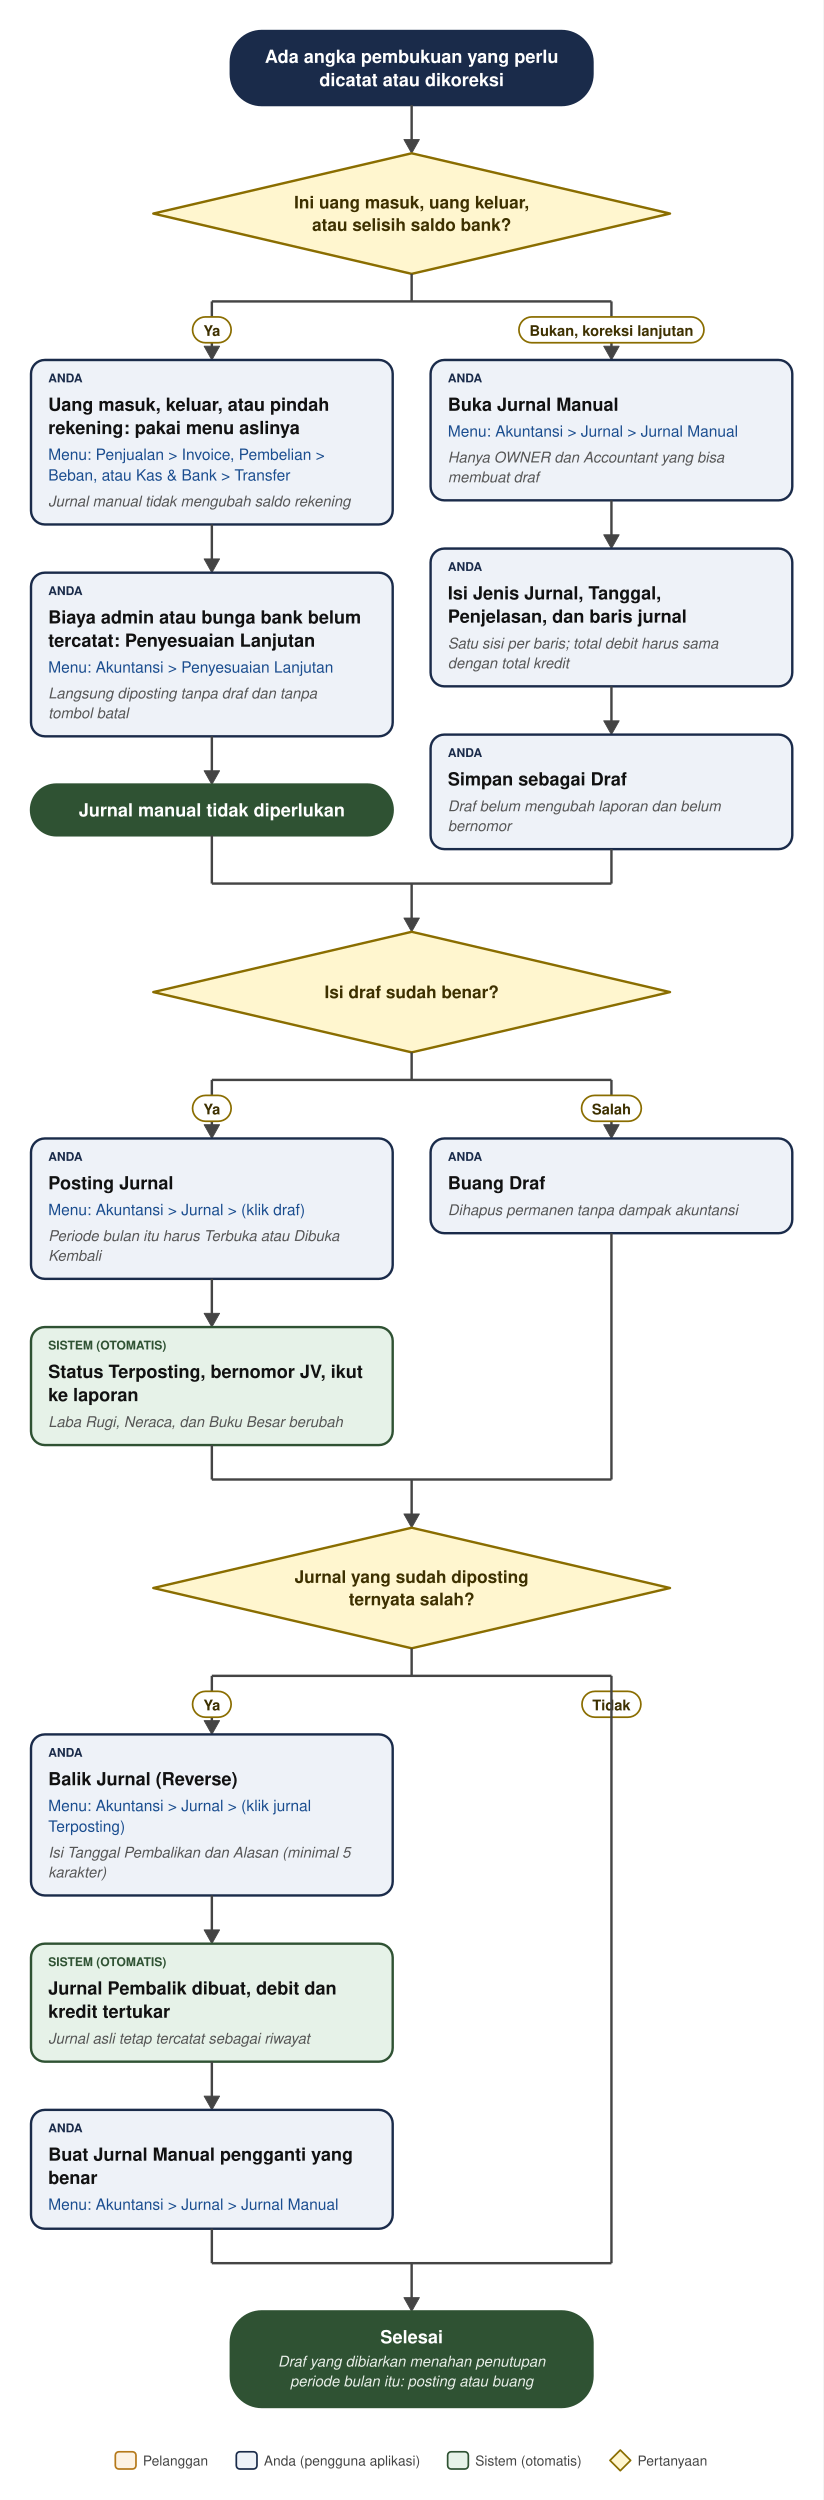
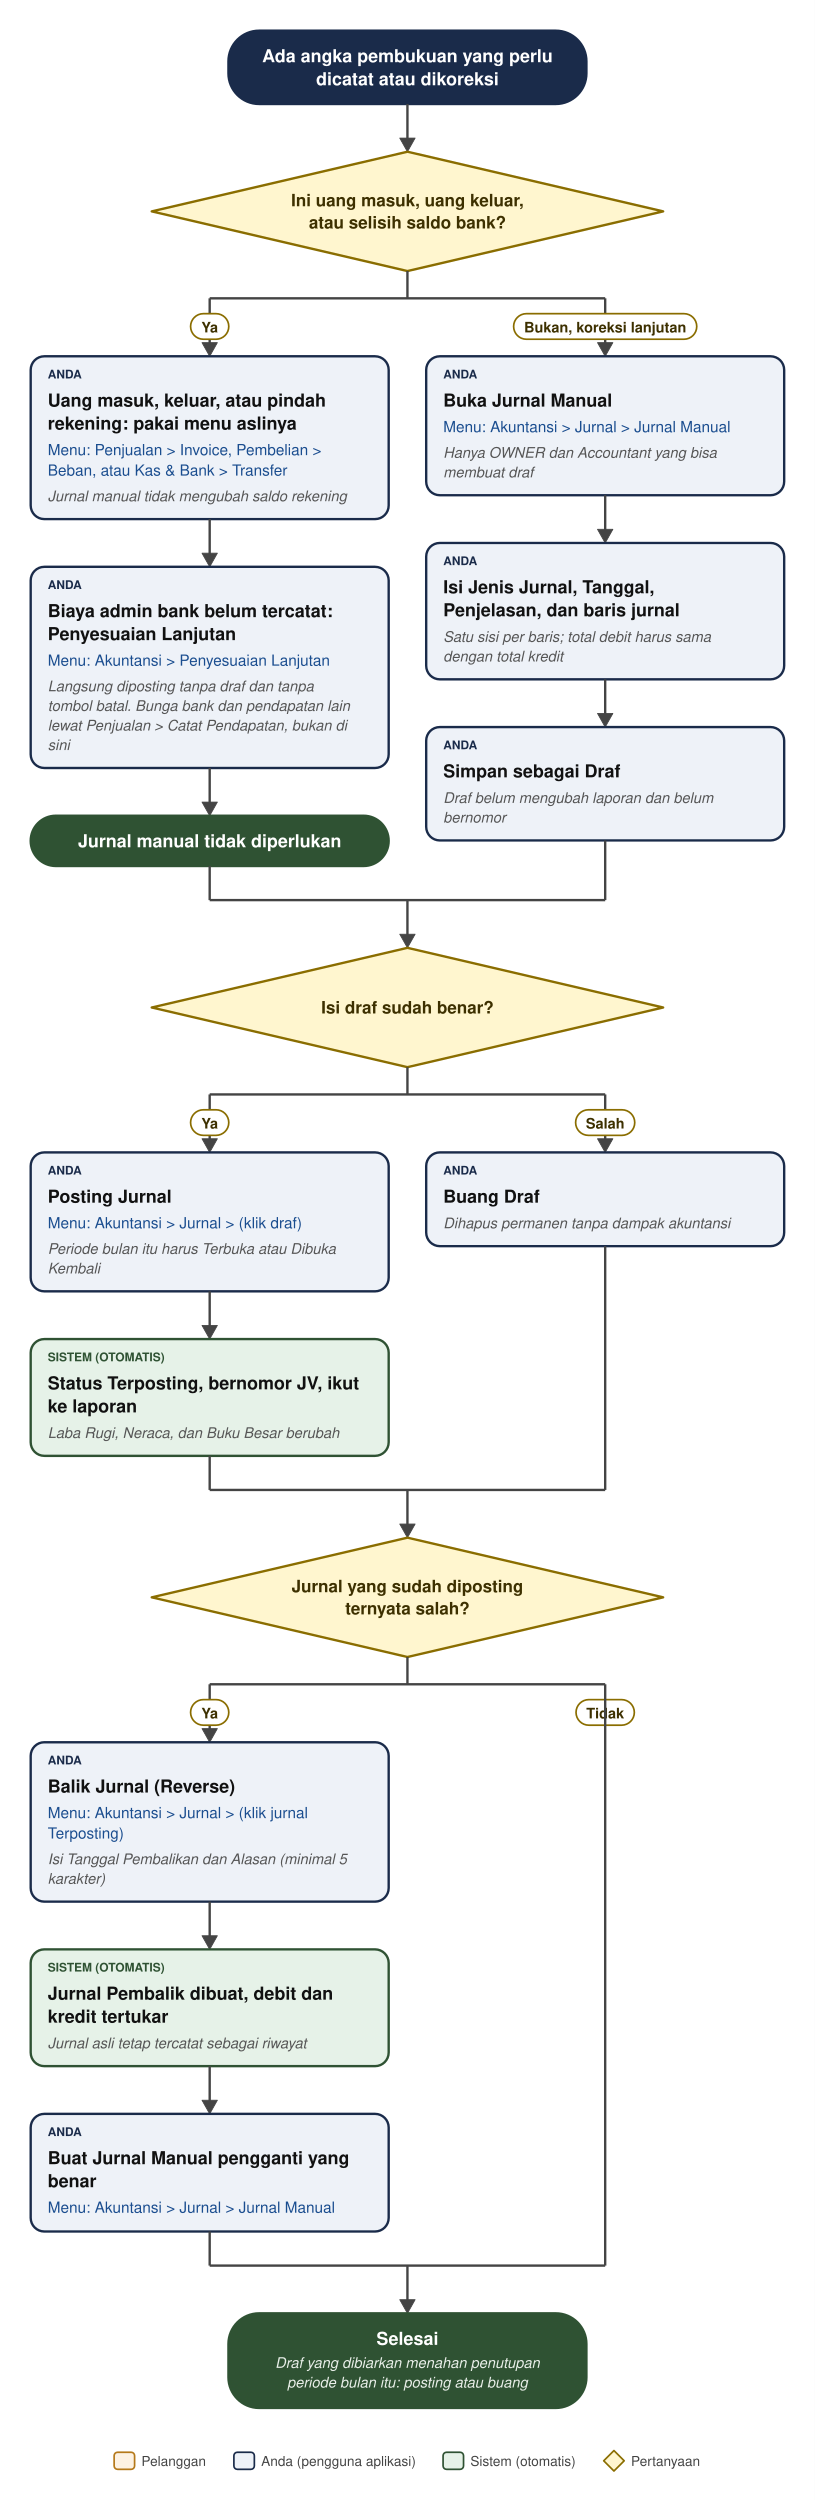
- <svg xmlns="http://www.w3.org/2000/svg" viewBox="0 0 478 1451.5" width="478" height="1451.5" role="img" aria-label="Perlu Mengoreksi Pembukuan: Kapan Memakai Jurnal Manual?" font-family="Helvetica, Arial, sans-serif">
+ <svg xmlns="http://www.w3.org/2000/svg" viewBox="0 0 478 1466.5" width="478" height="1466.5" role="img" aria-label="Perlu Mengoreksi Pembukuan: Kapan Memakai Jurnal Manual?" font-family="Helvetica, Arial, sans-serif">
  <rect width="100%" height="100%" fill="#ffffff" />
  <rect x="134" y="18" width="210" height="43" rx="18" fill="#1a2b4a" stroke="#1a2b4a" stroke-width="1.4" />
  <text x="239" y="36.5" font-size="10.5" font-weight="bold" fill="#ffffff" text-anchor="middle">Ada angka pembukuan yang perlu</text>
  <text x="239" y="50" font-size="10.5" font-weight="bold" fill="#ffffff" text-anchor="middle">dicatat atau dikoreksi</text>
  <polyline points="239,61 239,84" fill="none" stroke="#444444" stroke-width="1.4" />
  <polygon points="239,89 234.5,81 243.5,81" fill="#444444" stroke="#444444" stroke-width="0.5" stroke-linejoin="round" />
  <polygon points="239,89 389,124 239,159 89,124" fill="#fff6cf" stroke="#8a6d00" stroke-width="1.4" stroke-linejoin="round" />
  <text x="239" y="121" font-size="10" font-weight="bold" fill="#3d3000" text-anchor="middle">Ini uang masuk, uang keluar,</text>
  <text x="239" y="134" font-size="10" font-weight="bold" fill="#3d3000" text-anchor="middle">atau selisih saldo bank?</text>
  <polyline points="239,159 239,175" fill="none" stroke="#444444" stroke-width="1.4" />
  <polyline points="123,175 355,175" fill="none" stroke="#444444" stroke-width="1.4" />
  <polyline points="123,175 123,204" fill="none" stroke="#444444" stroke-width="1.4" />
  <polygon points="123,209 118.5,201 127.5,201" fill="#444444" stroke="#444444" stroke-width="0.5" stroke-linejoin="round" />
  <rect x="18" y="209" width="210" height="95.5" rx="8" fill="#eef2f8" stroke="#1a2b4a" stroke-width="1.4" />
  <text x="28" y="222" font-size="7" font-weight="bold" fill="#1a2b4a" text-anchor="start">ANDA</text>
  <text x="28" y="238.5" font-size="10.5" font-weight="bold" fill="#111111" text-anchor="start">Uang masuk, keluar, atau pindah</text>
  <text x="28" y="252" font-size="10.5" font-weight="bold" fill="#111111" text-anchor="start">rekening: pakai menu aslinya</text>
  <text x="28" y="267" font-size="9" fill="#1a4d8f" text-anchor="start">Menu: Penjualan &gt; Invoice, Pembelian &gt;</text>
  <text x="28" y="279" font-size="9" fill="#1a4d8f" text-anchor="start">Beban, atau Kas &amp; Bank &gt; Transfer</text>
  <text x="28" y="294" font-size="8.6" font-style="italic" fill="#555555" text-anchor="start">Jurnal manual tidak mengubah saldo rekening</text>
  <polyline points="123,304.5 123,327.5" fill="none" stroke="#444444" stroke-width="1.4" />
  <polygon points="123,332.5 118.5,324.5 127.5,324.5" fill="#444444" stroke="#444444" stroke-width="0.5" stroke-linejoin="round" />
-   <rect x="18" y="332.5" width="210" height="95" rx="8" fill="#eef2f8" stroke="#1a2b4a" stroke-width="1.4" />
+   <rect x="18" y="332.5" width="210" height="118" rx="8" fill="#eef2f8" stroke="#1a2b4a" stroke-width="1.4" />
  <text x="28" y="345.5" font-size="7" font-weight="bold" fill="#1a2b4a" text-anchor="start">ANDA</text>
-   <text x="28" y="362" font-size="10.5" font-weight="bold" fill="#111111" text-anchor="start">Biaya admin atau bunga bank belum</text>
-   <text x="28" y="375.5" font-size="10.5" font-weight="bold" fill="#111111" text-anchor="start">tercatat: Penyesuaian Lanjutan</text>
+   <text x="28" y="362" font-size="10.5" font-weight="bold" fill="#111111" text-anchor="start">Biaya admin bank belum tercatat:</text>
+   <text x="28" y="375.5" font-size="10.5" font-weight="bold" fill="#111111" text-anchor="start">Penyesuaian Lanjutan</text>
  <text x="28" y="390.5" font-size="9" fill="#1a4d8f" text-anchor="start">Menu: Akuntansi &gt; Penyesuaian Lanjutan</text>
  <text x="28" y="405.5" font-size="8.6" font-style="italic" fill="#555555" text-anchor="start">Langsung diposting tanpa draf dan tanpa</text>
-   <text x="28" y="417" font-size="8.6" font-style="italic" fill="#555555" text-anchor="start">tombol batal</text>
-   <polyline points="123,427.5 123,450.5" fill="none" stroke="#444444" stroke-width="1.4" />
-   <polygon points="123,455.5 118.5,447.5 127.5,447.5" fill="#444444" stroke="#444444" stroke-width="0.5" stroke-linejoin="round" />
-   <rect x="18" y="455.5" width="210" height="29.5" rx="14.75" fill="#2f5233" stroke="#2f5233" stroke-width="1.4" />
-   <text x="123" y="474" font-size="10.5" font-weight="bold" fill="#ffffff" text-anchor="middle">Jurnal manual tidak diperlukan</text>
+   <text x="28" y="417" font-size="8.6" font-style="italic" fill="#555555" text-anchor="start">tombol batal. Bunga bank dan pendapatan lain</text>
+   <text x="28" y="428.5" font-size="8.6" font-style="italic" fill="#555555" text-anchor="start">lewat Penjualan &gt; Catat Pendapatan, bukan di</text>
+   <text x="28" y="440" font-size="8.6" font-style="italic" fill="#555555" text-anchor="start">sini</text>
+   <polyline points="123,450.5 123,473.5" fill="none" stroke="#444444" stroke-width="1.4" />
+   <polygon points="123,478.5 118.5,470.5 127.5,470.5" fill="#444444" stroke="#444444" stroke-width="0.5" stroke-linejoin="round" />
+   <rect x="18" y="478.5" width="210" height="29.5" rx="14.75" fill="#2f5233" stroke="#2f5233" stroke-width="1.4" />
+   <text x="123" y="497" font-size="10.5" font-weight="bold" fill="#ffffff" text-anchor="middle">Jurnal manual tidak diperlukan</text>
  <rect x="111.8" y="184" width="22.4" height="15" rx="7.5" fill="#ffffff" stroke="#8a6d00" stroke-width="1" />
  <text x="123" y="195" font-size="8.5" font-weight="bold" fill="#3d3000" text-anchor="middle">Ya</text>
  <polyline points="355,175 355,204" fill="none" stroke="#444444" stroke-width="1.4" />
  <polygon points="355,209 350.5,201 359.5,201" fill="#444444" stroke="#444444" stroke-width="0.5" stroke-linejoin="round" />
  <rect x="250" y="209" width="210" height="81.5" rx="8" fill="#eef2f8" stroke="#1a2b4a" stroke-width="1.4" />
  <text x="260" y="222" font-size="7" font-weight="bold" fill="#1a2b4a" text-anchor="start">ANDA</text>
  <text x="260" y="238.5" font-size="10.5" font-weight="bold" fill="#111111" text-anchor="start">Buka Jurnal Manual</text>
  <text x="260" y="253.5" font-size="9" fill="#1a4d8f" text-anchor="start">Menu: Akuntansi &gt; Jurnal &gt; Jurnal Manual</text>
  <text x="260" y="268.5" font-size="8.6" font-style="italic" fill="#555555" text-anchor="start">Hanya OWNER dan Accountant yang bisa</text>
  <text x="260" y="280" font-size="8.6" font-style="italic" fill="#555555" text-anchor="start">membuat draf</text>
  <polyline points="355,290.5 355,313.5" fill="none" stroke="#444444" stroke-width="1.4" />
  <polygon points="355,318.5 350.5,310.5 359.5,310.5" fill="#444444" stroke="#444444" stroke-width="0.5" stroke-linejoin="round" />
  <rect x="250" y="318.5" width="210" height="80" rx="8" fill="#eef2f8" stroke="#1a2b4a" stroke-width="1.4" />
  <text x="260" y="331.5" font-size="7" font-weight="bold" fill="#1a2b4a" text-anchor="start">ANDA</text>
  <text x="260" y="348" font-size="10.5" font-weight="bold" fill="#111111" text-anchor="start">Isi Jenis Jurnal, Tanggal,</text>
  <text x="260" y="361.5" font-size="10.5" font-weight="bold" fill="#111111" text-anchor="start">Penjelasan, dan baris jurnal</text>
  <text x="260" y="376.5" font-size="8.6" font-style="italic" fill="#555555" text-anchor="start">Satu sisi per baris; total debit harus sama</text>
  <text x="260" y="388" font-size="8.6" font-style="italic" fill="#555555" text-anchor="start">dengan total kredit</text>
  <polyline points="355,398.5 355,421.5" fill="none" stroke="#444444" stroke-width="1.4" />
  <polygon points="355,426.5 350.5,418.5 359.5,418.5" fill="#444444" stroke="#444444" stroke-width="0.5" stroke-linejoin="round" />
  <rect x="250" y="426.5" width="210" height="66.5" rx="8" fill="#eef2f8" stroke="#1a2b4a" stroke-width="1.4" />
  <text x="260" y="439.5" font-size="7" font-weight="bold" fill="#1a2b4a" text-anchor="start">ANDA</text>
  <text x="260" y="456" font-size="10.5" font-weight="bold" fill="#111111" text-anchor="start">Simpan sebagai Draf</text>
  <text x="260" y="471" font-size="8.6" font-style="italic" fill="#555555" text-anchor="start">Draf belum mengubah laporan dan belum</text>
  <text x="260" y="482.5" font-size="8.6" font-style="italic" fill="#555555" text-anchor="start">bernomor</text>
  <rect x="301.29" y="184" width="107.42" height="15" rx="7.5" fill="#ffffff" stroke="#8a6d00" stroke-width="1" />
  <text x="355" y="195" font-size="8.5" font-weight="bold" fill="#3d3000" text-anchor="middle">Bukan, koreksi lanjutan</text>
-   <polyline points="123,485 123,513" fill="none" stroke="#444444" stroke-width="1.4" />
-   <polyline points="355,493 355,513" fill="none" stroke="#444444" stroke-width="1.4" />
-   <polyline points="123,513 355,513" fill="none" stroke="#444444" stroke-width="1.4" />
-   <polyline points="239,513 239,536" fill="none" stroke="#444444" stroke-width="1.4" />
-   <polygon points="239,541 234.5,533 243.5,533" fill="#444444" stroke="#444444" stroke-width="0.5" stroke-linejoin="round" />
-   <polygon points="239,541 389,576 239,611 89,576" fill="#fff6cf" stroke="#8a6d00" stroke-width="1.4" stroke-linejoin="round" />
-   <text x="239" y="579.5" font-size="10" font-weight="bold" fill="#3d3000" text-anchor="middle">Isi draf sudah benar?</text>
-   <polyline points="239,611 239,627" fill="none" stroke="#444444" stroke-width="1.4" />
-   <polyline points="123,627 355,627" fill="none" stroke="#444444" stroke-width="1.4" />
-   <polyline points="123,627 123,656" fill="none" stroke="#444444" stroke-width="1.4" />
-   <polygon points="123,661 118.5,653 127.5,653" fill="#444444" stroke="#444444" stroke-width="0.5" stroke-linejoin="round" />
-   <rect x="18" y="661" width="210" height="81.5" rx="8" fill="#eef2f8" stroke="#1a2b4a" stroke-width="1.4" />
-   <text x="28" y="674" font-size="7" font-weight="bold" fill="#1a2b4a" text-anchor="start">ANDA</text>
-   <text x="28" y="690.5" font-size="10.5" font-weight="bold" fill="#111111" text-anchor="start">Posting Jurnal</text>
-   <text x="28" y="705.5" font-size="9" fill="#1a4d8f" text-anchor="start">Menu: Akuntansi &gt; Jurnal &gt; (klik draf)</text>
-   <text x="28" y="720.5" font-size="8.6" font-style="italic" fill="#555555" text-anchor="start">Periode bulan itu harus Terbuka atau Dibuka</text>
-   <text x="28" y="732" font-size="8.6" font-style="italic" fill="#555555" text-anchor="start">Kembali</text>
-   <polyline points="123,742.5 123,765.5" fill="none" stroke="#444444" stroke-width="1.4" />
-   <polygon points="123,770.5 118.5,762.5 127.5,762.5" fill="#444444" stroke="#444444" stroke-width="0.5" stroke-linejoin="round" />
-   <rect x="18" y="770.5" width="210" height="68.5" rx="8" fill="#e6f2e8" stroke="#2f5233" stroke-width="1.4" />
-   <text x="28" y="783.5" font-size="7" font-weight="bold" fill="#2f5233" text-anchor="start">SISTEM (OTOMATIS)</text>
-   <text x="28" y="800" font-size="10.5" font-weight="bold" fill="#111111" text-anchor="start">Status Terposting, bernomor JV, ikut</text>
-   <text x="28" y="813.5" font-size="10.5" font-weight="bold" fill="#111111" text-anchor="start">ke laporan</text>
-   <text x="28" y="828.5" font-size="8.6" font-style="italic" fill="#555555" text-anchor="start">Laba Rugi, Neraca, dan Buku Besar berubah</text>
-   <rect x="111.8" y="636" width="22.4" height="15" rx="7.5" fill="#ffffff" stroke="#8a6d00" stroke-width="1" />
-   <text x="123" y="647" font-size="8.5" font-weight="bold" fill="#3d3000" text-anchor="middle">Ya</text>
-   <polyline points="355,627 355,656" fill="none" stroke="#444444" stroke-width="1.4" />
-   <polygon points="355,661 350.5,653 359.5,653" fill="#444444" stroke="#444444" stroke-width="0.5" stroke-linejoin="round" />
-   <rect x="250" y="661" width="210" height="55" rx="8" fill="#eef2f8" stroke="#1a2b4a" stroke-width="1.4" />
-   <text x="260" y="674" font-size="7" font-weight="bold" fill="#1a2b4a" text-anchor="start">ANDA</text>
-   <text x="260" y="690.5" font-size="10.5" font-weight="bold" fill="#111111" text-anchor="start">Buang Draf</text>
-   <text x="260" y="705.5" font-size="8.6" font-style="italic" fill="#555555" text-anchor="start">Dihapus permanen tanpa dampak akuntansi</text>
-   <rect x="337.66" y="636" width="34.68" height="15" rx="7.5" fill="#ffffff" stroke="#8a6d00" stroke-width="1" />
-   <text x="355" y="647" font-size="8.5" font-weight="bold" fill="#3d3000" text-anchor="middle">Salah</text>
-   <polyline points="123,839 123,859" fill="none" stroke="#444444" stroke-width="1.4" />
-   <polyline points="355,716 355,859" fill="none" stroke="#444444" stroke-width="1.4" />
-   <polyline points="123,859 355,859" fill="none" stroke="#444444" stroke-width="1.4" />
-   <polyline points="239,859 239,882" fill="none" stroke="#444444" stroke-width="1.4" />
-   <polygon points="239,887 234.5,879 243.5,879" fill="#444444" stroke="#444444" stroke-width="0.5" stroke-linejoin="round" />
-   <polygon points="239,887 389,922 239,957 89,922" fill="#fff6cf" stroke="#8a6d00" stroke-width="1.4" stroke-linejoin="round" />
-   <text x="239" y="919" font-size="10" font-weight="bold" fill="#3d3000" text-anchor="middle">Jurnal yang sudah diposting</text>
-   <text x="239" y="932" font-size="10" font-weight="bold" fill="#3d3000" text-anchor="middle">ternyata salah?</text>
-   <polyline points="239,957 239,973" fill="none" stroke="#444444" stroke-width="1.4" />
-   <polyline points="123,973 355,973" fill="none" stroke="#444444" stroke-width="1.4" />
-   <polyline points="123,973 123,1002" fill="none" stroke="#444444" stroke-width="1.4" />
-   <polygon points="123,1007 118.5,999 127.5,999" fill="#444444" stroke="#444444" stroke-width="0.5" stroke-linejoin="round" />
-   <rect x="18" y="1007" width="210" height="93.5" rx="8" fill="#eef2f8" stroke="#1a2b4a" stroke-width="1.4" />
-   <text x="28" y="1020" font-size="7" font-weight="bold" fill="#1a2b4a" text-anchor="start">ANDA</text>
-   <text x="28" y="1036.5" font-size="10.5" font-weight="bold" fill="#111111" text-anchor="start">Balik Jurnal (Reverse)</text>
-   <text x="28" y="1051.5" font-size="9" fill="#1a4d8f" text-anchor="start">Menu: Akuntansi &gt; Jurnal &gt; (klik jurnal</text>
-   <text x="28" y="1063.5" font-size="9" fill="#1a4d8f" text-anchor="start">Terposting)</text>
-   <text x="28" y="1078.5" font-size="8.6" font-style="italic" fill="#555555" text-anchor="start">Isi Tanggal Pembalikan dan Alasan (minimal 5</text>
-   <text x="28" y="1090" font-size="8.6" font-style="italic" fill="#555555" text-anchor="start">karakter)</text>
-   <polyline points="123,1100.5 123,1123.5" fill="none" stroke="#444444" stroke-width="1.4" />
-   <polygon points="123,1128.5 118.5,1120.5 127.5,1120.5" fill="#444444" stroke="#444444" stroke-width="0.5" stroke-linejoin="round" />
-   <rect x="18" y="1128.5" width="210" height="68.5" rx="8" fill="#e6f2e8" stroke="#2f5233" stroke-width="1.4" />
-   <text x="28" y="1141.5" font-size="7" font-weight="bold" fill="#2f5233" text-anchor="start">SISTEM (OTOMATIS)</text>
-   <text x="28" y="1158" font-size="10.5" font-weight="bold" fill="#111111" text-anchor="start">Jurnal Pembalik dibuat, debit dan</text>
-   <text x="28" y="1171.5" font-size="10.5" font-weight="bold" fill="#111111" text-anchor="start">kredit tertukar</text>
-   <text x="28" y="1186.5" font-size="8.6" font-style="italic" fill="#555555" text-anchor="start">Jurnal asli tetap tercatat sebagai riwayat</text>
-   <polyline points="123,1197 123,1220" fill="none" stroke="#444444" stroke-width="1.4" />
-   <polygon points="123,1225 118.5,1217 127.5,1217" fill="#444444" stroke="#444444" stroke-width="0.5" stroke-linejoin="round" />
-   <rect x="18" y="1225" width="210" height="69" rx="8" fill="#eef2f8" stroke="#1a2b4a" stroke-width="1.4" />
-   <text x="28" y="1238" font-size="7" font-weight="bold" fill="#1a2b4a" text-anchor="start">ANDA</text>
-   <text x="28" y="1254.5" font-size="10.5" font-weight="bold" fill="#111111" text-anchor="start">Buat Jurnal Manual pengganti yang</text>
-   <text x="28" y="1268" font-size="10.5" font-weight="bold" fill="#111111" text-anchor="start">benar</text>
-   <text x="28" y="1283" font-size="9" fill="#1a4d8f" text-anchor="start">Menu: Akuntansi &gt; Jurnal &gt; Jurnal Manual</text>
-   <rect x="111.8" y="982" width="22.4" height="15" rx="7.5" fill="#ffffff" stroke="#8a6d00" stroke-width="1" />
-   <text x="123" y="993" font-size="8.5" font-weight="bold" fill="#3d3000" text-anchor="middle">Ya</text>
-   <rect x="337.9" y="982" width="34.2" height="15" rx="7.5" fill="#ffffff" stroke="#8a6d00" stroke-width="1" />
-   <text x="355" y="993" font-size="8.5" font-weight="bold" fill="#3d3000" text-anchor="middle">Tidak</text>
-   <polyline points="123,1294 123,1314" fill="none" stroke="#444444" stroke-width="1.4" />
-   <polyline points="355,973 355,1314" fill="none" stroke="#444444" stroke-width="1.4" />
-   <polyline points="123,1314 355,1314" fill="none" stroke="#444444" stroke-width="1.4" />
-   <polyline points="239,1314 239,1337" fill="none" stroke="#444444" stroke-width="1.4" />
-   <polygon points="239,1342 234.5,1334 243.5,1334" fill="#444444" stroke="#444444" stroke-width="0.5" stroke-linejoin="round" />
-   <rect x="134" y="1342" width="210" height="55.5" rx="18" fill="#2f5233" stroke="#2f5233" stroke-width="1.4" />
-   <text x="239" y="1360.5" font-size="10.5" font-weight="bold" fill="#ffffff" text-anchor="middle">Selesai</text>
-   <text x="239" y="1374" font-size="8.6" font-style="italic" fill="#e9efe9" text-anchor="middle">Draf yang dibiarkan menahan penutupan</text>
-   <text x="239" y="1385.5" font-size="8.6" font-style="italic" fill="#e9efe9" text-anchor="middle">periode bulan itu: posting atau buang</text>
-   <rect x="66.95" y="1423.5" width="12" height="10" rx="2" fill="#fdf2e3" stroke="#b5791a" stroke-width="1" />
-   <text x="82.95" y="1431.5" font-size="8" fill="#444444" text-anchor="start">Pelanggan</text>
-   <rect x="137.2" y="1423.5" width="12" height="10" rx="2" fill="#eef2f8" stroke="#1a2b4a" stroke-width="1" />
-   <text x="153.2" y="1431.5" font-size="8" fill="#444444" text-anchor="start">Anda (pengguna aplikasi)</text>
-   <rect x="259.91" y="1423.5" width="12" height="10" rx="2" fill="#e6f2e8" stroke="#2f5233" stroke-width="1" />
-   <text x="275.91" y="1431.5" font-size="8" fill="#444444" text-anchor="start">Sistem (otomatis)</text>
-   <polygon points="360.14,1422.5 366.14,1428.5 360.14,1434.5 354.14,1428.5" fill="#fff6cf" stroke="#8a6d00" stroke-width="1" stroke-linejoin="round" />
-   <text x="370.14" y="1431.5" font-size="8" fill="#444444" text-anchor="start">Pertanyaan</text>
+   <polyline points="123,508 123,528" fill="none" stroke="#444444" stroke-width="1.4" />
+   <polyline points="355,493 355,528" fill="none" stroke="#444444" stroke-width="1.4" />
+   <polyline points="123,528 355,528" fill="none" stroke="#444444" stroke-width="1.4" />
+   <polyline points="239,528 239,551" fill="none" stroke="#444444" stroke-width="1.4" />
+   <polygon points="239,556 234.5,548 243.5,548" fill="#444444" stroke="#444444" stroke-width="0.5" stroke-linejoin="round" />
+   <polygon points="239,556 389,591 239,626 89,591" fill="#fff6cf" stroke="#8a6d00" stroke-width="1.4" stroke-linejoin="round" />
+   <text x="239" y="594.5" font-size="10" font-weight="bold" fill="#3d3000" text-anchor="middle">Isi draf sudah benar?</text>
+   <polyline points="239,626 239,642" fill="none" stroke="#444444" stroke-width="1.4" />
+   <polyline points="123,642 355,642" fill="none" stroke="#444444" stroke-width="1.4" />
+   <polyline points="123,642 123,671" fill="none" stroke="#444444" stroke-width="1.4" />
+   <polygon points="123,676 118.5,668 127.5,668" fill="#444444" stroke="#444444" stroke-width="0.5" stroke-linejoin="round" />
+   <rect x="18" y="676" width="210" height="81.5" rx="8" fill="#eef2f8" stroke="#1a2b4a" stroke-width="1.4" />
+   <text x="28" y="689" font-size="7" font-weight="bold" fill="#1a2b4a" text-anchor="start">ANDA</text>
+   <text x="28" y="705.5" font-size="10.5" font-weight="bold" fill="#111111" text-anchor="start">Posting Jurnal</text>
+   <text x="28" y="720.5" font-size="9" fill="#1a4d8f" text-anchor="start">Menu: Akuntansi &gt; Jurnal &gt; (klik draf)</text>
+   <text x="28" y="735.5" font-size="8.6" font-style="italic" fill="#555555" text-anchor="start">Periode bulan itu harus Terbuka atau Dibuka</text>
+   <text x="28" y="747" font-size="8.6" font-style="italic" fill="#555555" text-anchor="start">Kembali</text>
+   <polyline points="123,757.5 123,780.5" fill="none" stroke="#444444" stroke-width="1.4" />
+   <polygon points="123,785.5 118.5,777.5 127.5,777.5" fill="#444444" stroke="#444444" stroke-width="0.5" stroke-linejoin="round" />
+   <rect x="18" y="785.5" width="210" height="68.5" rx="8" fill="#e6f2e8" stroke="#2f5233" stroke-width="1.4" />
+   <text x="28" y="798.5" font-size="7" font-weight="bold" fill="#2f5233" text-anchor="start">SISTEM (OTOMATIS)</text>
+   <text x="28" y="815" font-size="10.5" font-weight="bold" fill="#111111" text-anchor="start">Status Terposting, bernomor JV, ikut</text>
+   <text x="28" y="828.5" font-size="10.5" font-weight="bold" fill="#111111" text-anchor="start">ke laporan</text>
+   <text x="28" y="843.5" font-size="8.6" font-style="italic" fill="#555555" text-anchor="start">Laba Rugi, Neraca, dan Buku Besar berubah</text>
+   <rect x="111.8" y="651" width="22.4" height="15" rx="7.5" fill="#ffffff" stroke="#8a6d00" stroke-width="1" />
+   <text x="123" y="662" font-size="8.5" font-weight="bold" fill="#3d3000" text-anchor="middle">Ya</text>
+   <polyline points="355,642 355,671" fill="none" stroke="#444444" stroke-width="1.4" />
+   <polygon points="355,676 350.5,668 359.5,668" fill="#444444" stroke="#444444" stroke-width="0.5" stroke-linejoin="round" />
+   <rect x="250" y="676" width="210" height="55" rx="8" fill="#eef2f8" stroke="#1a2b4a" stroke-width="1.4" />
+   <text x="260" y="689" font-size="7" font-weight="bold" fill="#1a2b4a" text-anchor="start">ANDA</text>
+   <text x="260" y="705.5" font-size="10.5" font-weight="bold" fill="#111111" text-anchor="start">Buang Draf</text>
+   <text x="260" y="720.5" font-size="8.6" font-style="italic" fill="#555555" text-anchor="start">Dihapus permanen tanpa dampak akuntansi</text>
+   <rect x="337.66" y="651" width="34.68" height="15" rx="7.5" fill="#ffffff" stroke="#8a6d00" stroke-width="1" />
+   <text x="355" y="662" font-size="8.5" font-weight="bold" fill="#3d3000" text-anchor="middle">Salah</text>
+   <polyline points="123,854 123,874" fill="none" stroke="#444444" stroke-width="1.4" />
+   <polyline points="355,731 355,874" fill="none" stroke="#444444" stroke-width="1.4" />
+   <polyline points="123,874 355,874" fill="none" stroke="#444444" stroke-width="1.4" />
+   <polyline points="239,874 239,897" fill="none" stroke="#444444" stroke-width="1.4" />
+   <polygon points="239,902 234.5,894 243.5,894" fill="#444444" stroke="#444444" stroke-width="0.5" stroke-linejoin="round" />
+   <polygon points="239,902 389,937 239,972 89,937" fill="#fff6cf" stroke="#8a6d00" stroke-width="1.4" stroke-linejoin="round" />
+   <text x="239" y="934" font-size="10" font-weight="bold" fill="#3d3000" text-anchor="middle">Jurnal yang sudah diposting</text>
+   <text x="239" y="947" font-size="10" font-weight="bold" fill="#3d3000" text-anchor="middle">ternyata salah?</text>
+   <polyline points="239,972 239,988" fill="none" stroke="#444444" stroke-width="1.4" />
+   <polyline points="123,988 355,988" fill="none" stroke="#444444" stroke-width="1.4" />
+   <polyline points="123,988 123,1017" fill="none" stroke="#444444" stroke-width="1.4" />
+   <polygon points="123,1022 118.5,1014 127.5,1014" fill="#444444" stroke="#444444" stroke-width="0.5" stroke-linejoin="round" />
+   <rect x="18" y="1022" width="210" height="93.5" rx="8" fill="#eef2f8" stroke="#1a2b4a" stroke-width="1.4" />
+   <text x="28" y="1035" font-size="7" font-weight="bold" fill="#1a2b4a" text-anchor="start">ANDA</text>
+   <text x="28" y="1051.5" font-size="10.5" font-weight="bold" fill="#111111" text-anchor="start">Balik Jurnal (Reverse)</text>
+   <text x="28" y="1066.5" font-size="9" fill="#1a4d8f" text-anchor="start">Menu: Akuntansi &gt; Jurnal &gt; (klik jurnal</text>
+   <text x="28" y="1078.5" font-size="9" fill="#1a4d8f" text-anchor="start">Terposting)</text>
+   <text x="28" y="1093.5" font-size="8.6" font-style="italic" fill="#555555" text-anchor="start">Isi Tanggal Pembalikan dan Alasan (minimal 5</text>
+   <text x="28" y="1105" font-size="8.6" font-style="italic" fill="#555555" text-anchor="start">karakter)</text>
+   <polyline points="123,1115.5 123,1138.5" fill="none" stroke="#444444" stroke-width="1.4" />
+   <polygon points="123,1143.5 118.5,1135.5 127.5,1135.5" fill="#444444" stroke="#444444" stroke-width="0.5" stroke-linejoin="round" />
+   <rect x="18" y="1143.5" width="210" height="68.5" rx="8" fill="#e6f2e8" stroke="#2f5233" stroke-width="1.4" />
+   <text x="28" y="1156.5" font-size="7" font-weight="bold" fill="#2f5233" text-anchor="start">SISTEM (OTOMATIS)</text>
+   <text x="28" y="1173" font-size="10.5" font-weight="bold" fill="#111111" text-anchor="start">Jurnal Pembalik dibuat, debit dan</text>
+   <text x="28" y="1186.5" font-size="10.5" font-weight="bold" fill="#111111" text-anchor="start">kredit tertukar</text>
+   <text x="28" y="1201.5" font-size="8.6" font-style="italic" fill="#555555" text-anchor="start">Jurnal asli tetap tercatat sebagai riwayat</text>
+   <polyline points="123,1212 123,1235" fill="none" stroke="#444444" stroke-width="1.4" />
+   <polygon points="123,1240 118.5,1232 127.5,1232" fill="#444444" stroke="#444444" stroke-width="0.5" stroke-linejoin="round" />
+   <rect x="18" y="1240" width="210" height="69" rx="8" fill="#eef2f8" stroke="#1a2b4a" stroke-width="1.4" />
+   <text x="28" y="1253" font-size="7" font-weight="bold" fill="#1a2b4a" text-anchor="start">ANDA</text>
+   <text x="28" y="1269.5" font-size="10.5" font-weight="bold" fill="#111111" text-anchor="start">Buat Jurnal Manual pengganti yang</text>
+   <text x="28" y="1283" font-size="10.5" font-weight="bold" fill="#111111" text-anchor="start">benar</text>
+   <text x="28" y="1298" font-size="9" fill="#1a4d8f" text-anchor="start">Menu: Akuntansi &gt; Jurnal &gt; Jurnal Manual</text>
+   <rect x="111.8" y="997" width="22.4" height="15" rx="7.5" fill="#ffffff" stroke="#8a6d00" stroke-width="1" />
+   <text x="123" y="1008" font-size="8.5" font-weight="bold" fill="#3d3000" text-anchor="middle">Ya</text>
+   <rect x="337.9" y="997" width="34.2" height="15" rx="7.5" fill="#ffffff" stroke="#8a6d00" stroke-width="1" />
+   <text x="355" y="1008" font-size="8.5" font-weight="bold" fill="#3d3000" text-anchor="middle">Tidak</text>
+   <polyline points="123,1309 123,1329" fill="none" stroke="#444444" stroke-width="1.4" />
+   <polyline points="355,988 355,1329" fill="none" stroke="#444444" stroke-width="1.4" />
+   <polyline points="123,1329 355,1329" fill="none" stroke="#444444" stroke-width="1.4" />
+   <polyline points="239,1329 239,1352" fill="none" stroke="#444444" stroke-width="1.4" />
+   <polygon points="239,1357 234.5,1349 243.5,1349" fill="#444444" stroke="#444444" stroke-width="0.5" stroke-linejoin="round" />
+   <rect x="134" y="1357" width="210" height="55.5" rx="18" fill="#2f5233" stroke="#2f5233" stroke-width="1.4" />
+   <text x="239" y="1375.5" font-size="10.5" font-weight="bold" fill="#ffffff" text-anchor="middle">Selesai</text>
+   <text x="239" y="1389" font-size="8.6" font-style="italic" fill="#e9efe9" text-anchor="middle">Draf yang dibiarkan menahan penutupan</text>
+   <text x="239" y="1400.5" font-size="8.6" font-style="italic" fill="#e9efe9" text-anchor="middle">periode bulan itu: posting atau buang</text>
+   <rect x="66.95" y="1438.5" width="12" height="10" rx="2" fill="#fdf2e3" stroke="#b5791a" stroke-width="1" />
+   <text x="82.95" y="1446.5" font-size="8" fill="#444444" text-anchor="start">Pelanggan</text>
+   <rect x="137.2" y="1438.5" width="12" height="10" rx="2" fill="#eef2f8" stroke="#1a2b4a" stroke-width="1" />
+   <text x="153.2" y="1446.5" font-size="8" fill="#444444" text-anchor="start">Anda (pengguna aplikasi)</text>
+   <rect x="259.91" y="1438.5" width="12" height="10" rx="2" fill="#e6f2e8" stroke="#2f5233" stroke-width="1" />
+   <text x="275.91" y="1446.5" font-size="8" fill="#444444" text-anchor="start">Sistem (otomatis)</text>
+   <polygon points="360.14,1437.5 366.14,1443.5 360.14,1449.5 354.14,1443.5" fill="#fff6cf" stroke="#8a6d00" stroke-width="1" stroke-linejoin="round" />
+   <text x="370.14" y="1446.5" font-size="8" fill="#444444" text-anchor="start">Pertanyaan</text>
</svg>
